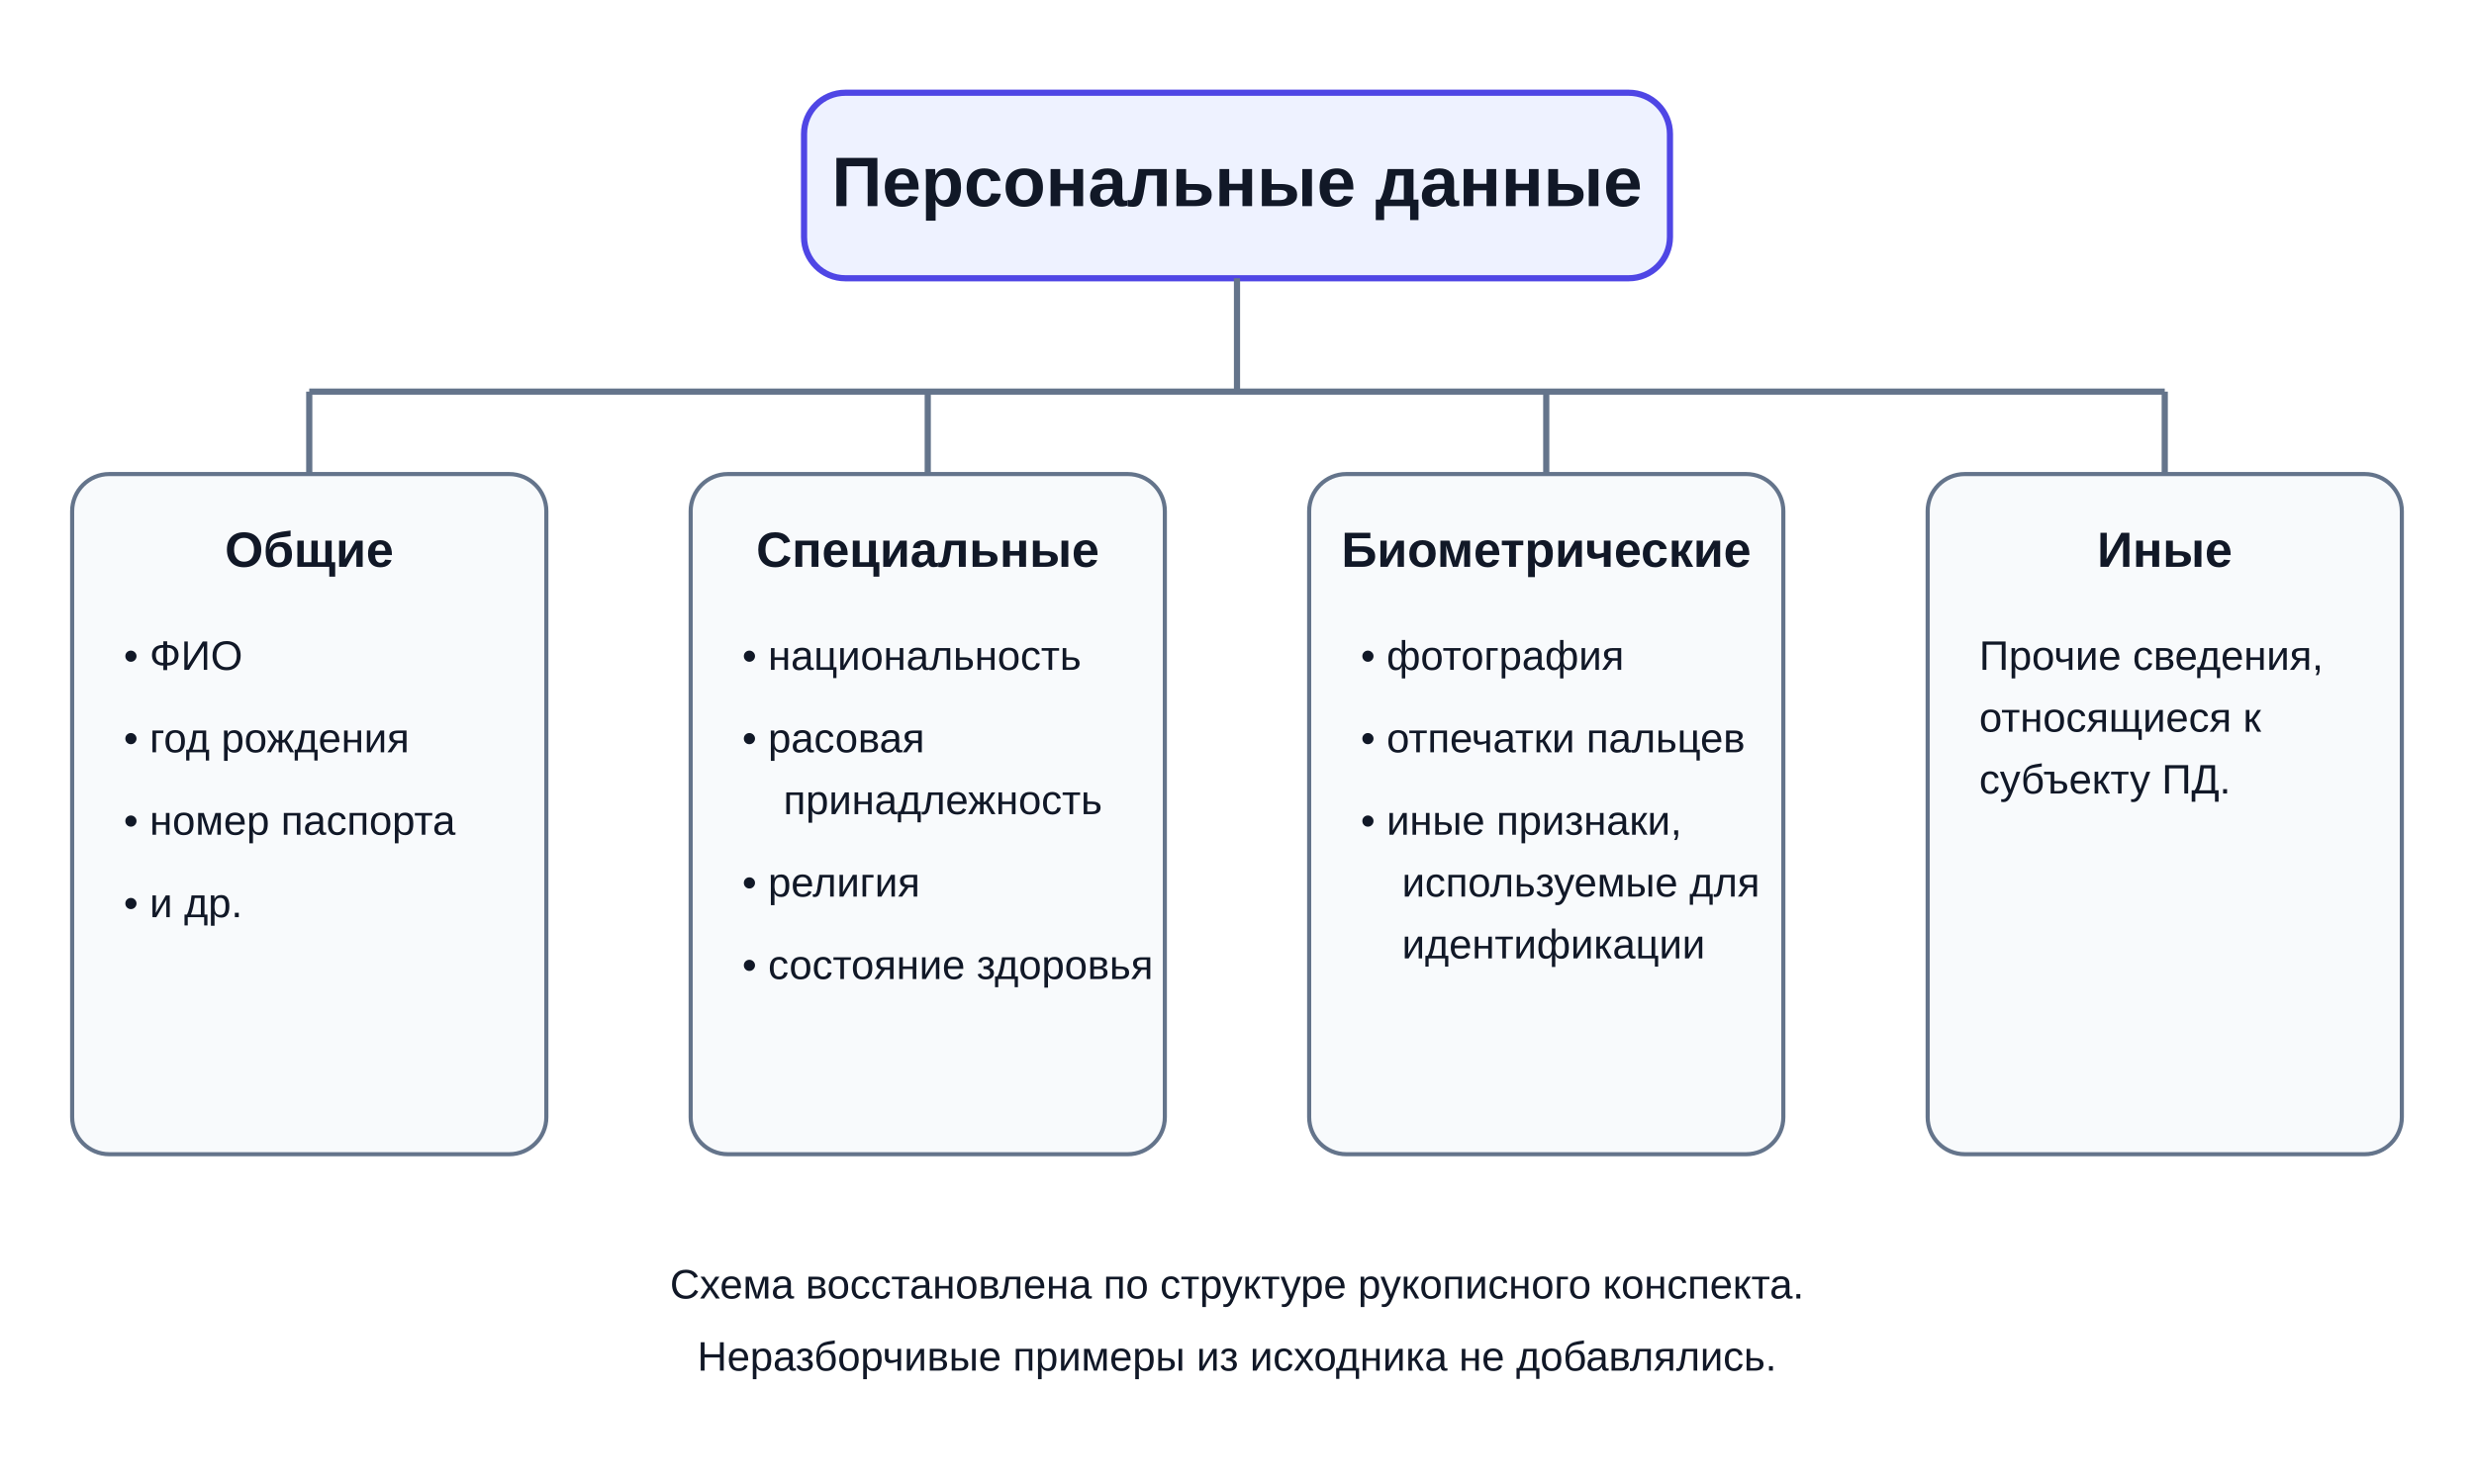
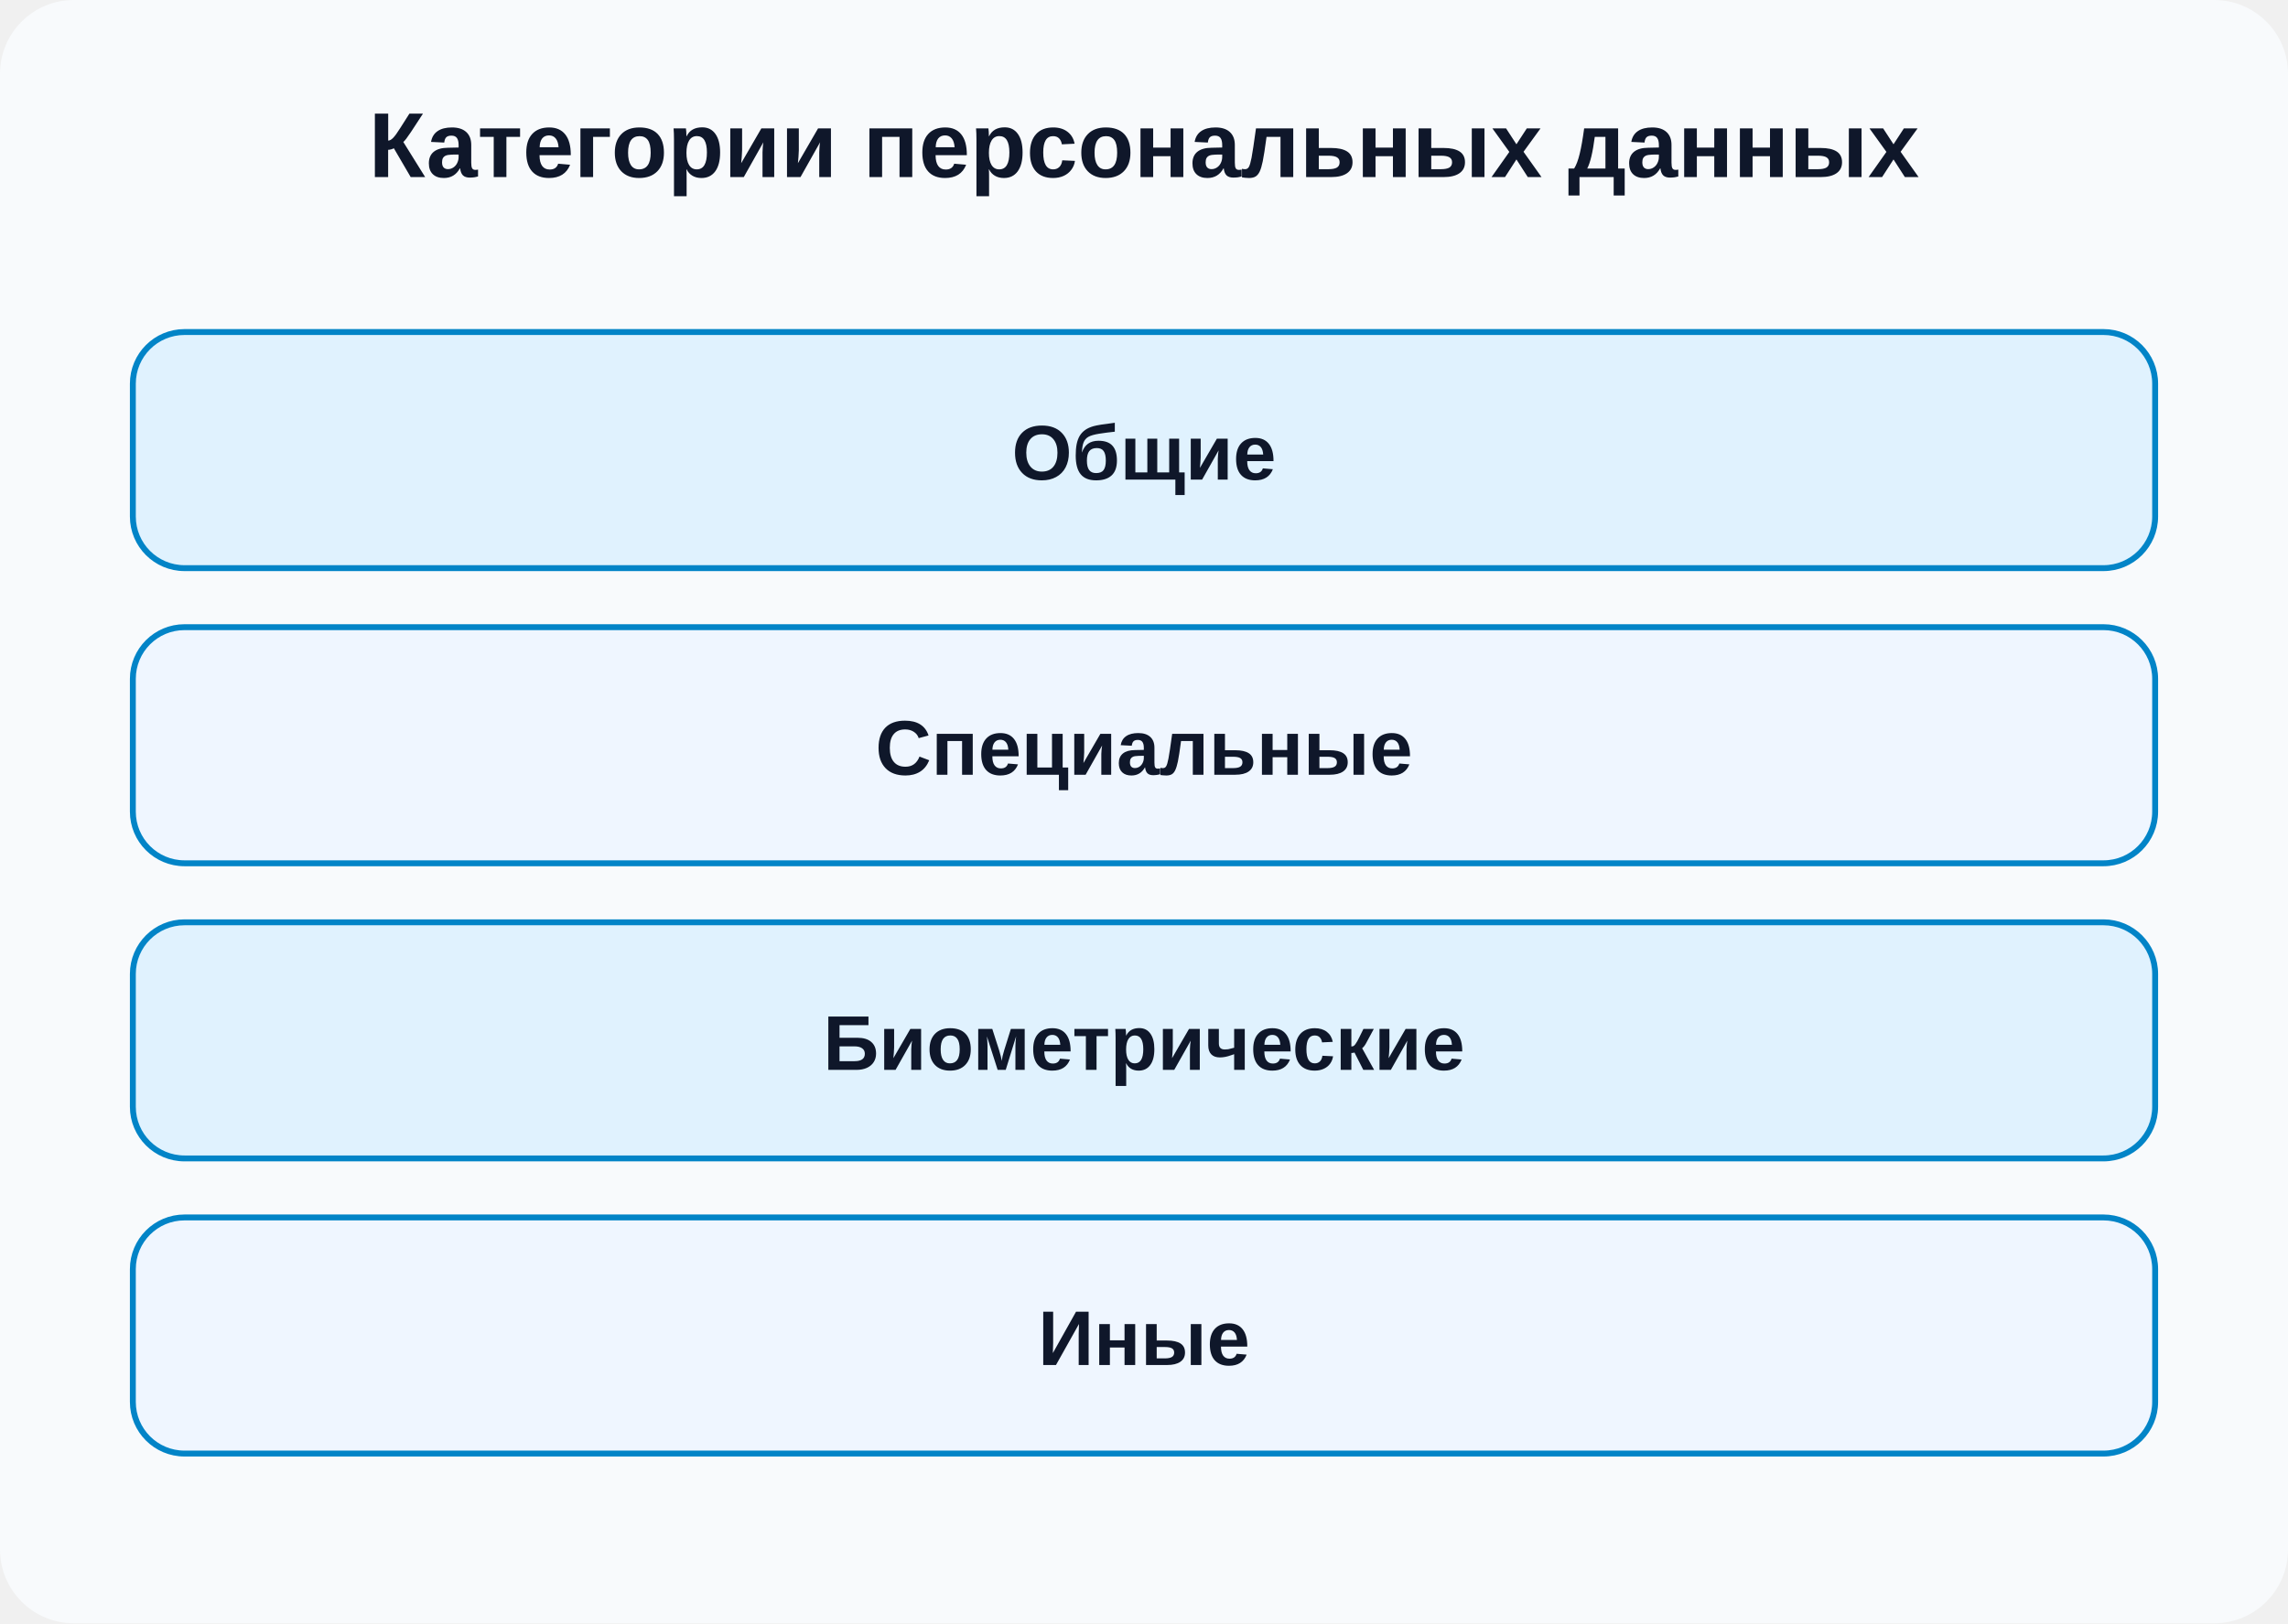
- <svg xmlns="http://www.w3.org/2000/svg" width="1200" height="720" viewBox="0 0 1200 720">
-   <rect width="1200" height="720" fill="#ffffff" />
-   <style>
-     .t{font-family:Arial,sans-serif;fill:#111827}.h{font-size:34px;font-weight:700}.b{font-size:24px;font-weight:700}.s{font-size:20px}.box{fill:#f8fafc;stroke:#64748b;stroke-width:2}.main{fill:#eef2ff;stroke:#4f46e5;stroke-width:3}.line{stroke:#64748b;stroke-width:3;fill:none}
-   </style>
-   <rect class="main" x="390" y="45" rx="20" ry="20" width="420" height="90" />
-   <text class="t h" x="600" y="100" text-anchor="middle">Персональные данные</text>
-   <path class="line" d="M600 135V190M150 190H1050M150 190V230M450 190V230M750 190V230M1050 190V230" />
-   <rect class="box" x="35" y="230" rx="18" width="230" height="330" />
-   <text class="t b" x="150" y="275" text-anchor="middle">Общие</text>
-   <text class="t s" x="60" y="325">• ФИО</text>
-   <text class="t s" x="60" y="365">• год рождения</text>
-   <text class="t s" x="60" y="405">• номер паспорта</text>
-   <text class="t s" x="60" y="445">• и др.</text>
-   <rect class="box" x="335" y="230" rx="18" width="230" height="330" />
-   <text class="t b" x="450" y="275" text-anchor="middle">Специальные</text>
-   <text class="t s" x="360" y="325">• национальность</text>
-   <text class="t s" x="360" y="365">• расовая</text>
-   <text class="t s" x="380" y="395">принадлежность</text>
-   <text class="t s" x="360" y="435">• религия</text>
-   <text class="t s" x="360" y="475">• состояние здоровья</text>
-   <rect class="box" x="635" y="230" rx="18" width="230" height="330" />
-   <text class="t b" x="750" y="275" text-anchor="middle">Биометрические</text>
-   <text class="t s" x="660" y="325">• фотография</text>
-   <text class="t s" x="660" y="365">• отпечатки пальцев</text>
-   <text class="t s" x="660" y="405">• иные признаки,</text>
-   <text class="t s" x="680" y="435">используемые для</text>
-   <text class="t s" x="680" y="465">идентификации</text>
-   <rect class="box" x="935" y="230" rx="18" width="230" height="330" />
-   <text class="t b" x="1050" y="275" text-anchor="middle">Иные</text>
-   <text class="t s" x="960" y="325">Прочие сведения,</text>
-   <text class="t s" x="960" y="355">относящиеся к</text>
-   <text class="t s" x="960" y="385">субъекту ПД.</text>
-   <text class="t s" x="600" y="630" text-anchor="middle">Схема восстановлена по структуре рукописного конспекта.</text>
-   <text class="t s" x="600" y="665" text-anchor="middle">Неразборчивые примеры из исходника не добавлялись.</text>
+ <svg xmlns="http://www.w3.org/2000/svg" viewBox="0 0 620 440" role="img" aria-labelledby="title desc">
+   <rect width="100%" height="100%" fill="#f8fafc" rx="20" />
+   <text x="310" y="48" fill="#0f172a" text-anchor="middle" font-family="Arial, sans-serif" font-size="25" font-weight="700">Категории персональных данных</text>
+   <rect x="36" y="90" width="548" height="64" rx="14" fill="#e0f2fe" stroke="#0284c7" stroke-width="1.6" />
+   <text x="310" y="130" fill="#0f172a" text-anchor="middle" font-family="Arial, sans-serif" font-size="21" font-weight="600">Общие</text>
+   <rect x="36" y="170" width="548" height="64" rx="14" fill="#eff6ff" stroke="#0284c7" stroke-width="1.6" />
+   <text x="310" y="210" fill="#0f172a" text-anchor="middle" font-family="Arial, sans-serif" font-size="21" font-weight="600">Специальные</text>
+   <rect x="36" y="250" width="548" height="64" rx="14" fill="#e0f2fe" stroke="#0284c7" stroke-width="1.6" />
+   <text x="310" y="290" fill="#0f172a" text-anchor="middle" font-family="Arial, sans-serif" font-size="21" font-weight="600">Биометрические</text>
+   <rect x="36" y="330" width="548" height="64" rx="14" fill="#eff6ff" stroke="#0284c7" stroke-width="1.6" />
+   <text x="310" y="370" fill="#0f172a" text-anchor="middle" font-family="Arial, sans-serif" font-size="21" font-weight="600">Иные</text>
</svg>
